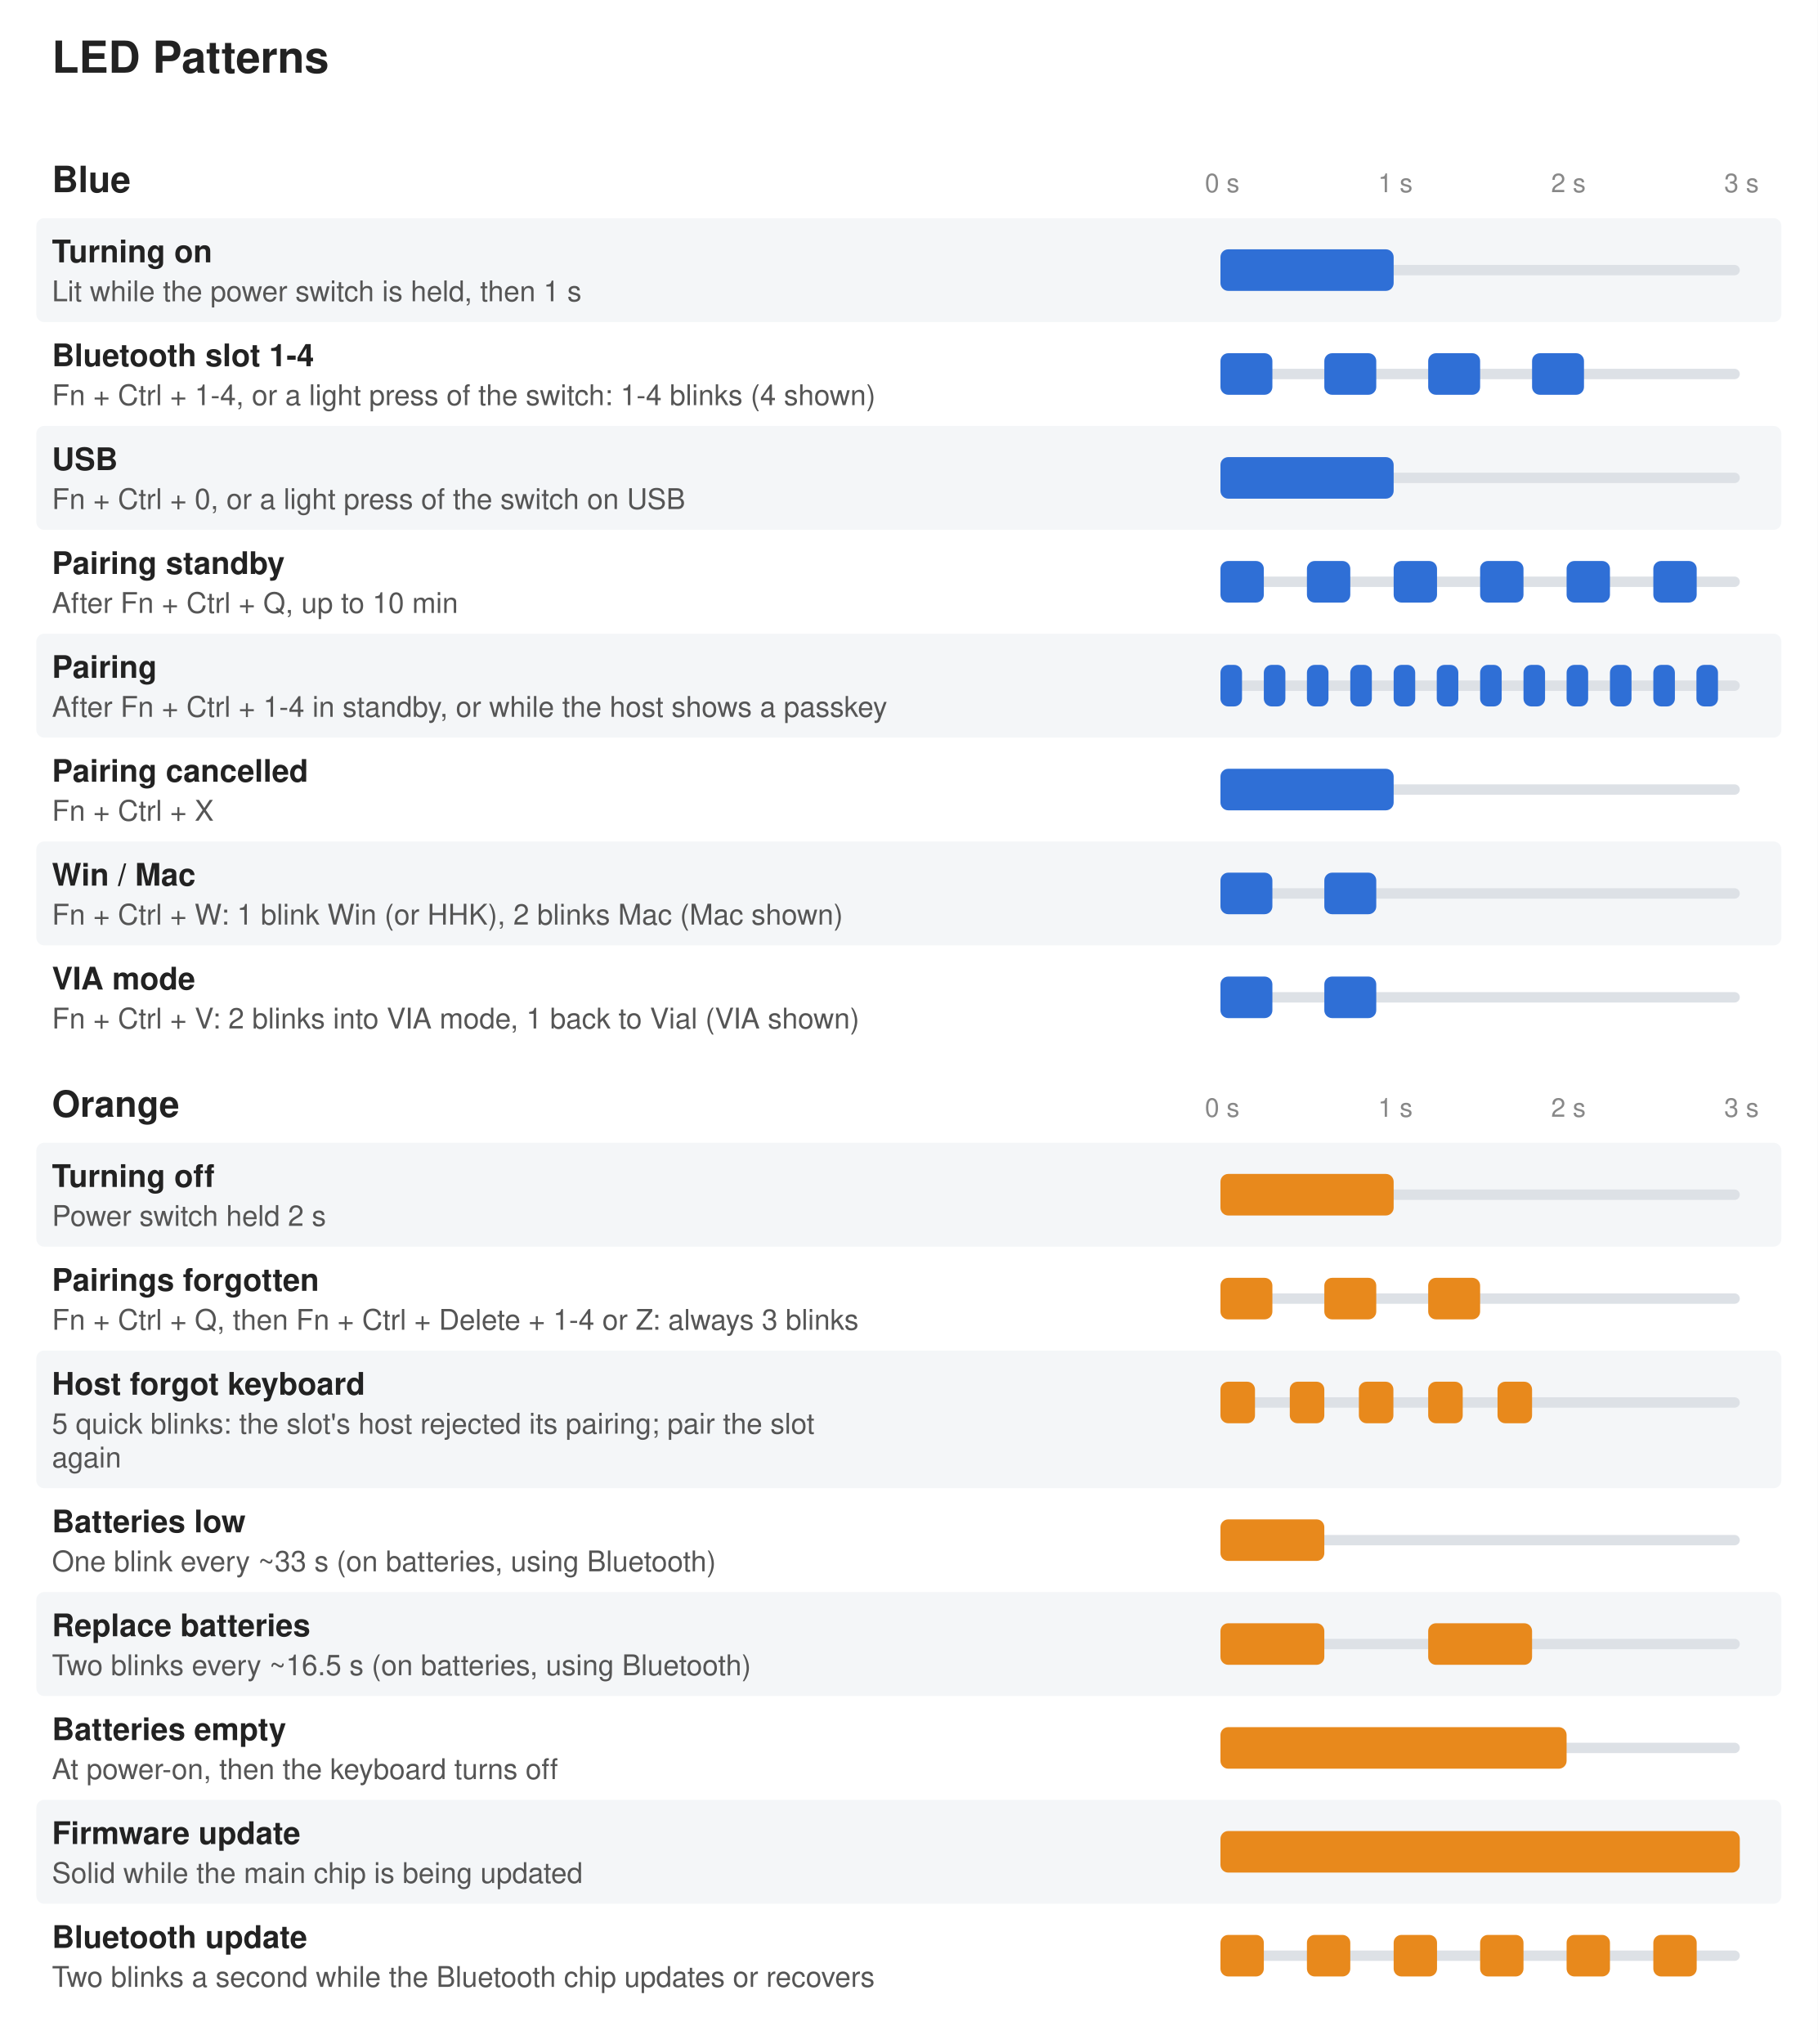
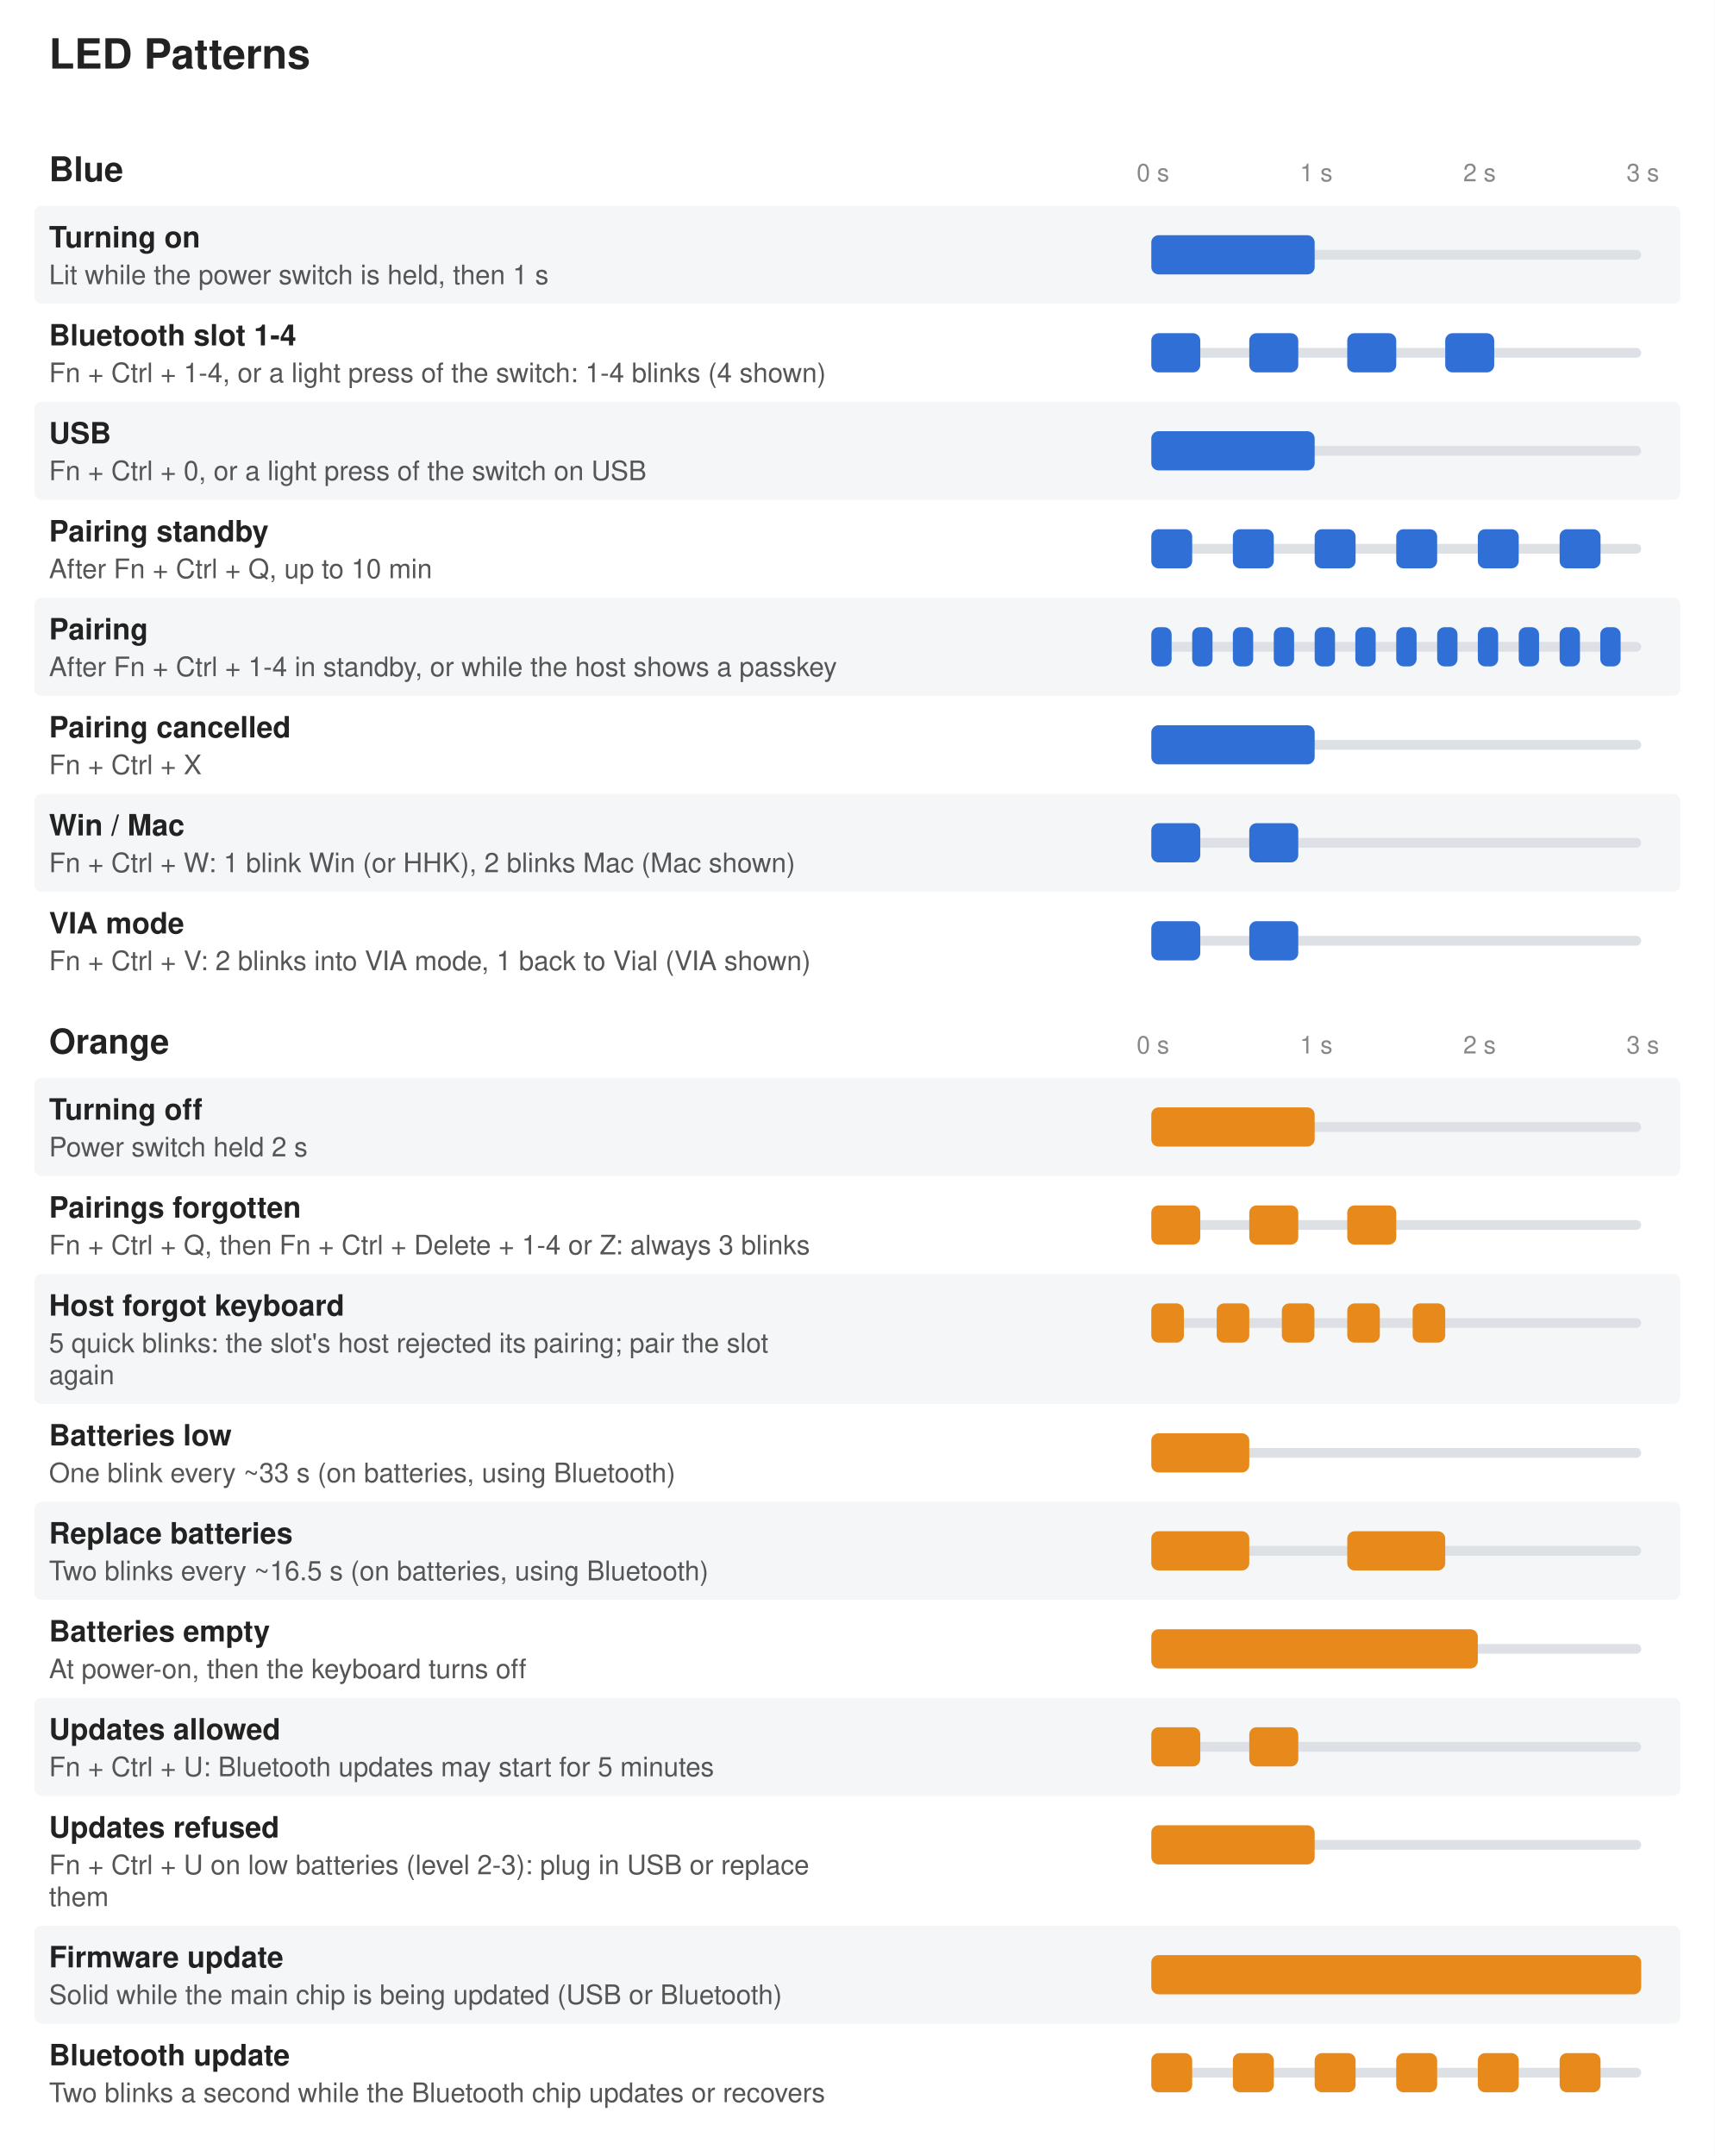
- <svg xmlns="http://www.w3.org/2000/svg" width="700" height="787" font-family="Helvetica, Arial, sans-serif">
+ <svg xmlns="http://www.w3.org/2000/svg" width="700" height="880" font-family="Helvetica, Arial, sans-serif">
  <rect width="100%" height="100%" fill="#ffffff" />
  <text x="20" y="28" font-size="17" font-weight="bold" fill="#222">LED Patterns</text>
  <text x="20" y="74" font-size="14" font-weight="bold" fill="#222">Blue</text>
  <text x="464.0" y="74" font-size="10" fill="#888">0 s</text>
  <text x="530.667" y="74" font-size="10" fill="#888">1 s</text>
  <text x="597.333" y="74" font-size="10" fill="#888">2 s</text>
  <text x="664.0" y="74" font-size="10" fill="#888">3 s</text>
  <rect x="14" y="84" width="672" height="40" rx="3" fill="#f4f6f8" />
  <text x="20" y="101" font-size="12" font-weight="bold" fill="#222">Turning on</text>
  <text x="20" y="116" font-size="11" fill="#555">Lit while the power switch is held, then 1 s</text>
  <rect x="470" y="102" width="200" height="4" rx="2" fill="#dde1e6" />
  <rect x="470.0" y="96" width="66.7" height="16" rx="3" fill="#2f6fd6" />
  <text x="20" y="141" font-size="12" font-weight="bold" fill="#222">Bluetooth slot 1-4</text>
  <text x="20" y="156" font-size="11" fill="#555">Fn + Ctrl + 1-4, or a light press of the switch: 1-4 blinks (4 shown)</text>
  <rect x="470" y="142" width="200" height="4" rx="2" fill="#dde1e6" />
  <rect x="470.0" y="136" width="20.0" height="16" rx="3" fill="#2f6fd6" />
  <rect x="510.0" y="136" width="20.0" height="16" rx="3" fill="#2f6fd6" />
  <rect x="550.0" y="136" width="20.0" height="16" rx="3" fill="#2f6fd6" />
  <rect x="590.0" y="136" width="20.0" height="16" rx="3" fill="#2f6fd6" />
  <rect x="14" y="164" width="672" height="40" rx="3" fill="#f4f6f8" />
  <text x="20" y="181" font-size="12" font-weight="bold" fill="#222">USB</text>
  <text x="20" y="196" font-size="11" fill="#555">Fn + Ctrl + 0, or a light press of the switch on USB</text>
  <rect x="470" y="182" width="200" height="4" rx="2" fill="#dde1e6" />
  <rect x="470.0" y="176" width="66.7" height="16" rx="3" fill="#2f6fd6" />
  <text x="20" y="221" font-size="12" font-weight="bold" fill="#222">Pairing standby</text>
  <text x="20" y="236" font-size="11" fill="#555">After Fn + Ctrl + Q, up to 10 min</text>
  <rect x="470" y="222" width="200" height="4" rx="2" fill="#dde1e6" />
  <rect x="470.0" y="216" width="16.7" height="16" rx="3" fill="#2f6fd6" />
  <rect x="503.3" y="216" width="16.7" height="16" rx="3" fill="#2f6fd6" />
  <rect x="536.7" y="216" width="16.7" height="16" rx="3" fill="#2f6fd6" />
  <rect x="570.0" y="216" width="16.7" height="16" rx="3" fill="#2f6fd6" />
  <rect x="603.3" y="216" width="16.7" height="16" rx="3" fill="#2f6fd6" />
  <rect x="636.7" y="216" width="16.7" height="16" rx="3" fill="#2f6fd6" />
  <rect x="14" y="244" width="672" height="40" rx="3" fill="#f4f6f8" />
  <text x="20" y="261" font-size="12" font-weight="bold" fill="#222">Pairing</text>
  <text x="20" y="276" font-size="11" fill="#555">After Fn + Ctrl + 1-4 in standby, or while the host shows a passkey</text>
  <rect x="470" y="262" width="200" height="4" rx="2" fill="#dde1e6" />
  <rect x="470.0" y="256" width="8.3" height="16" rx="3" fill="#2f6fd6" />
  <rect x="486.7" y="256" width="8.3" height="16" rx="3" fill="#2f6fd6" />
  <rect x="503.3" y="256" width="8.3" height="16" rx="3" fill="#2f6fd6" />
  <rect x="520.0" y="256" width="8.3" height="16" rx="3" fill="#2f6fd6" />
  <rect x="536.7" y="256" width="8.3" height="16" rx="3" fill="#2f6fd6" />
  <rect x="553.3" y="256" width="8.3" height="16" rx="3" fill="#2f6fd6" />
  <rect x="570.0" y="256" width="8.3" height="16" rx="3" fill="#2f6fd6" />
  <rect x="586.7" y="256" width="8.3" height="16" rx="3" fill="#2f6fd6" />
  <rect x="603.3" y="256" width="8.3" height="16" rx="3" fill="#2f6fd6" />
  <rect x="620.0" y="256" width="8.3" height="16" rx="3" fill="#2f6fd6" />
  <rect x="636.7" y="256" width="8.3" height="16" rx="3" fill="#2f6fd6" />
  <rect x="653.3" y="256" width="8.3" height="16" rx="3" fill="#2f6fd6" />
  <text x="20" y="301" font-size="12" font-weight="bold" fill="#222">Pairing cancelled</text>
  <text x="20" y="316" font-size="11" fill="#555">Fn + Ctrl + X</text>
  <rect x="470" y="302" width="200" height="4" rx="2" fill="#dde1e6" />
  <rect x="470.0" y="296" width="66.7" height="16" rx="3" fill="#2f6fd6" />
  <rect x="14" y="324" width="672" height="40" rx="3" fill="#f4f6f8" />
  <text x="20" y="341" font-size="12" font-weight="bold" fill="#222">Win / Mac</text>
  <text x="20" y="356" font-size="11" fill="#555">Fn + Ctrl + W: 1 blink Win (or HHK), 2 blinks Mac (Mac shown)</text>
  <rect x="470" y="342" width="200" height="4" rx="2" fill="#dde1e6" />
  <rect x="470.0" y="336" width="20.0" height="16" rx="3" fill="#2f6fd6" />
  <rect x="510.0" y="336" width="20.0" height="16" rx="3" fill="#2f6fd6" />
  <text x="20" y="381" font-size="12" font-weight="bold" fill="#222">VIA mode</text>
  <text x="20" y="396" font-size="11" fill="#555">Fn + Ctrl + V: 2 blinks into VIA mode, 1 back to Vial (VIA shown)</text>
  <rect x="470" y="382" width="200" height="4" rx="2" fill="#dde1e6" />
  <rect x="470.0" y="376" width="20.0" height="16" rx="3" fill="#2f6fd6" />
  <rect x="510.0" y="376" width="20.0" height="16" rx="3" fill="#2f6fd6" />
  <text x="20" y="430" font-size="14" font-weight="bold" fill="#222">Orange</text>
  <text x="464.0" y="430" font-size="10" fill="#888">0 s</text>
  <text x="530.667" y="430" font-size="10" fill="#888">1 s</text>
  <text x="597.333" y="430" font-size="10" fill="#888">2 s</text>
  <text x="664.0" y="430" font-size="10" fill="#888">3 s</text>
  <rect x="14" y="440" width="672" height="40" rx="3" fill="#f4f6f8" />
  <text x="20" y="457" font-size="12" font-weight="bold" fill="#222">Turning off</text>
  <text x="20" y="472" font-size="11" fill="#555">Power switch held 2 s</text>
  <rect x="470" y="458" width="200" height="4" rx="2" fill="#dde1e6" />
  <rect x="470.0" y="452" width="66.7" height="16" rx="3" fill="#e8891c" />
  <text x="20" y="497" font-size="12" font-weight="bold" fill="#222">Pairings forgotten</text>
  <text x="20" y="512" font-size="11" fill="#555">Fn + Ctrl + Q, then Fn + Ctrl + Delete + 1-4 or Z: always 3 blinks</text>
  <rect x="470" y="498" width="200" height="4" rx="2" fill="#dde1e6" />
  <rect x="470.0" y="492" width="20.0" height="16" rx="3" fill="#e8891c" />
  <rect x="510.0" y="492" width="20.0" height="16" rx="3" fill="#e8891c" />
  <rect x="550.0" y="492" width="20.0" height="16" rx="3" fill="#e8891c" />
  <rect x="14" y="520" width="672" height="53" rx="3" fill="#f4f6f8" />
  <text x="20" y="537" font-size="12" font-weight="bold" fill="#222">Host forgot keyboard</text>
  <text x="20" y="552" font-size="11" fill="#555">5 quick blinks: the slot's host rejected its pairing; pair the slot</text>
  <text x="20" y="565" font-size="11" fill="#555">again</text>
  <rect x="470" y="538" width="200" height="4" rx="2" fill="#dde1e6" />
  <rect x="470.0" y="532" width="13.3" height="16" rx="3" fill="#e8891c" />
  <rect x="496.7" y="532" width="13.3" height="16" rx="3" fill="#e8891c" />
  <rect x="523.3" y="532" width="13.3" height="16" rx="3" fill="#e8891c" />
  <rect x="550.0" y="532" width="13.3" height="16" rx="3" fill="#e8891c" />
  <rect x="576.7" y="532" width="13.3" height="16" rx="3" fill="#e8891c" />
  <text x="20" y="590" font-size="12" font-weight="bold" fill="#222">Batteries low</text>
  <text x="20" y="605" font-size="11" fill="#555">One blink every ~33 s (on batteries, using Bluetooth)</text>
  <rect x="470" y="591" width="200" height="4" rx="2" fill="#dde1e6" />
  <rect x="470.0" y="585" width="40.0" height="16" rx="3" fill="#e8891c" />
  <rect x="14" y="613" width="672" height="40" rx="3" fill="#f4f6f8" />
  <text x="20" y="630" font-size="12" font-weight="bold" fill="#222">Replace batteries</text>
  <text x="20" y="645" font-size="11" fill="#555">Two blinks every ~16.5 s (on batteries, using Bluetooth)</text>
  <rect x="470" y="631" width="200" height="4" rx="2" fill="#dde1e6" />
  <rect x="470.0" y="625" width="40.0" height="16" rx="3" fill="#e8891c" />
  <rect x="550.0" y="625" width="40.0" height="16" rx="3" fill="#e8891c" />
  <text x="20" y="670" font-size="12" font-weight="bold" fill="#222">Batteries empty</text>
  <text x="20" y="685" font-size="11" fill="#555">At power-on, then the keyboard turns off</text>
  <rect x="470" y="671" width="200" height="4" rx="2" fill="#dde1e6" />
  <rect x="470.0" y="665" width="133.3" height="16" rx="3" fill="#e8891c" />
  <rect x="14" y="693" width="672" height="40" rx="3" fill="#f4f6f8" />
-   <text x="20" y="710" font-size="12" font-weight="bold" fill="#222">Firmware update</text>
-   <text x="20" y="725" font-size="11" fill="#555">Solid while the main chip is being updated</text>
+   <text x="20" y="710" font-size="12" font-weight="bold" fill="#222">Updates allowed</text>
+   <text x="20" y="725" font-size="11" fill="#555">Fn + Ctrl + U: Bluetooth updates may start for 5 minutes</text>
  <rect x="470" y="711" width="200" height="4" rx="2" fill="#dde1e6" />
-   <rect x="470.0" y="705" width="200.0" height="16" rx="3" fill="#e8891c" />
-   <text x="20" y="750" font-size="12" font-weight="bold" fill="#222">Bluetooth update</text>
-   <text x="20" y="765" font-size="11" fill="#555">Two blinks a second while the Bluetooth chip updates or recovers</text>
+   <rect x="470.0" y="705" width="20.0" height="16" rx="3" fill="#e8891c" />
+   <rect x="510.0" y="705" width="20.0" height="16" rx="3" fill="#e8891c" />
+   <text x="20" y="750" font-size="12" font-weight="bold" fill="#222">Updates refused</text>
+   <text x="20" y="765" font-size="11" fill="#555">Fn + Ctrl + U on low batteries (level 2-3): plug in USB or replace</text>
+   <text x="20" y="778" font-size="11" fill="#555">them</text>
  <rect x="470" y="751" width="200" height="4" rx="2" fill="#dde1e6" />
-   <rect x="470.0" y="745" width="16.7" height="16" rx="3" fill="#e8891c" />
-   <rect x="503.3" y="745" width="16.7" height="16" rx="3" fill="#e8891c" />
-   <rect x="536.7" y="745" width="16.7" height="16" rx="3" fill="#e8891c" />
-   <rect x="570.0" y="745" width="16.7" height="16" rx="3" fill="#e8891c" />
-   <rect x="603.3" y="745" width="16.7" height="16" rx="3" fill="#e8891c" />
-   <rect x="636.7" y="745" width="16.7" height="16" rx="3" fill="#e8891c" />
+   <rect x="470.0" y="745" width="66.7" height="16" rx="3" fill="#e8891c" />
+   <rect x="14" y="786" width="672" height="40" rx="3" fill="#f4f6f8" />
+   <text x="20" y="803" font-size="12" font-weight="bold" fill="#222">Firmware update</text>
+   <text x="20" y="818" font-size="11" fill="#555">Solid while the main chip is being updated (USB or Bluetooth)</text>
+   <rect x="470" y="804" width="200" height="4" rx="2" fill="#dde1e6" />
+   <rect x="470.0" y="798" width="200.0" height="16" rx="3" fill="#e8891c" />
+   <text x="20" y="843" font-size="12" font-weight="bold" fill="#222">Bluetooth update</text>
+   <text x="20" y="858" font-size="11" fill="#555">Two blinks a second while the Bluetooth chip updates or recovers</text>
+   <rect x="470" y="844" width="200" height="4" rx="2" fill="#dde1e6" />
+   <rect x="470.0" y="838" width="16.7" height="16" rx="3" fill="#e8891c" />
+   <rect x="503.3" y="838" width="16.7" height="16" rx="3" fill="#e8891c" />
+   <rect x="536.7" y="838" width="16.7" height="16" rx="3" fill="#e8891c" />
+   <rect x="570.0" y="838" width="16.7" height="16" rx="3" fill="#e8891c" />
+   <rect x="603.3" y="838" width="16.7" height="16" rx="3" fill="#e8891c" />
+   <rect x="636.7" y="838" width="16.7" height="16" rx="3" fill="#e8891c" />
</svg>
